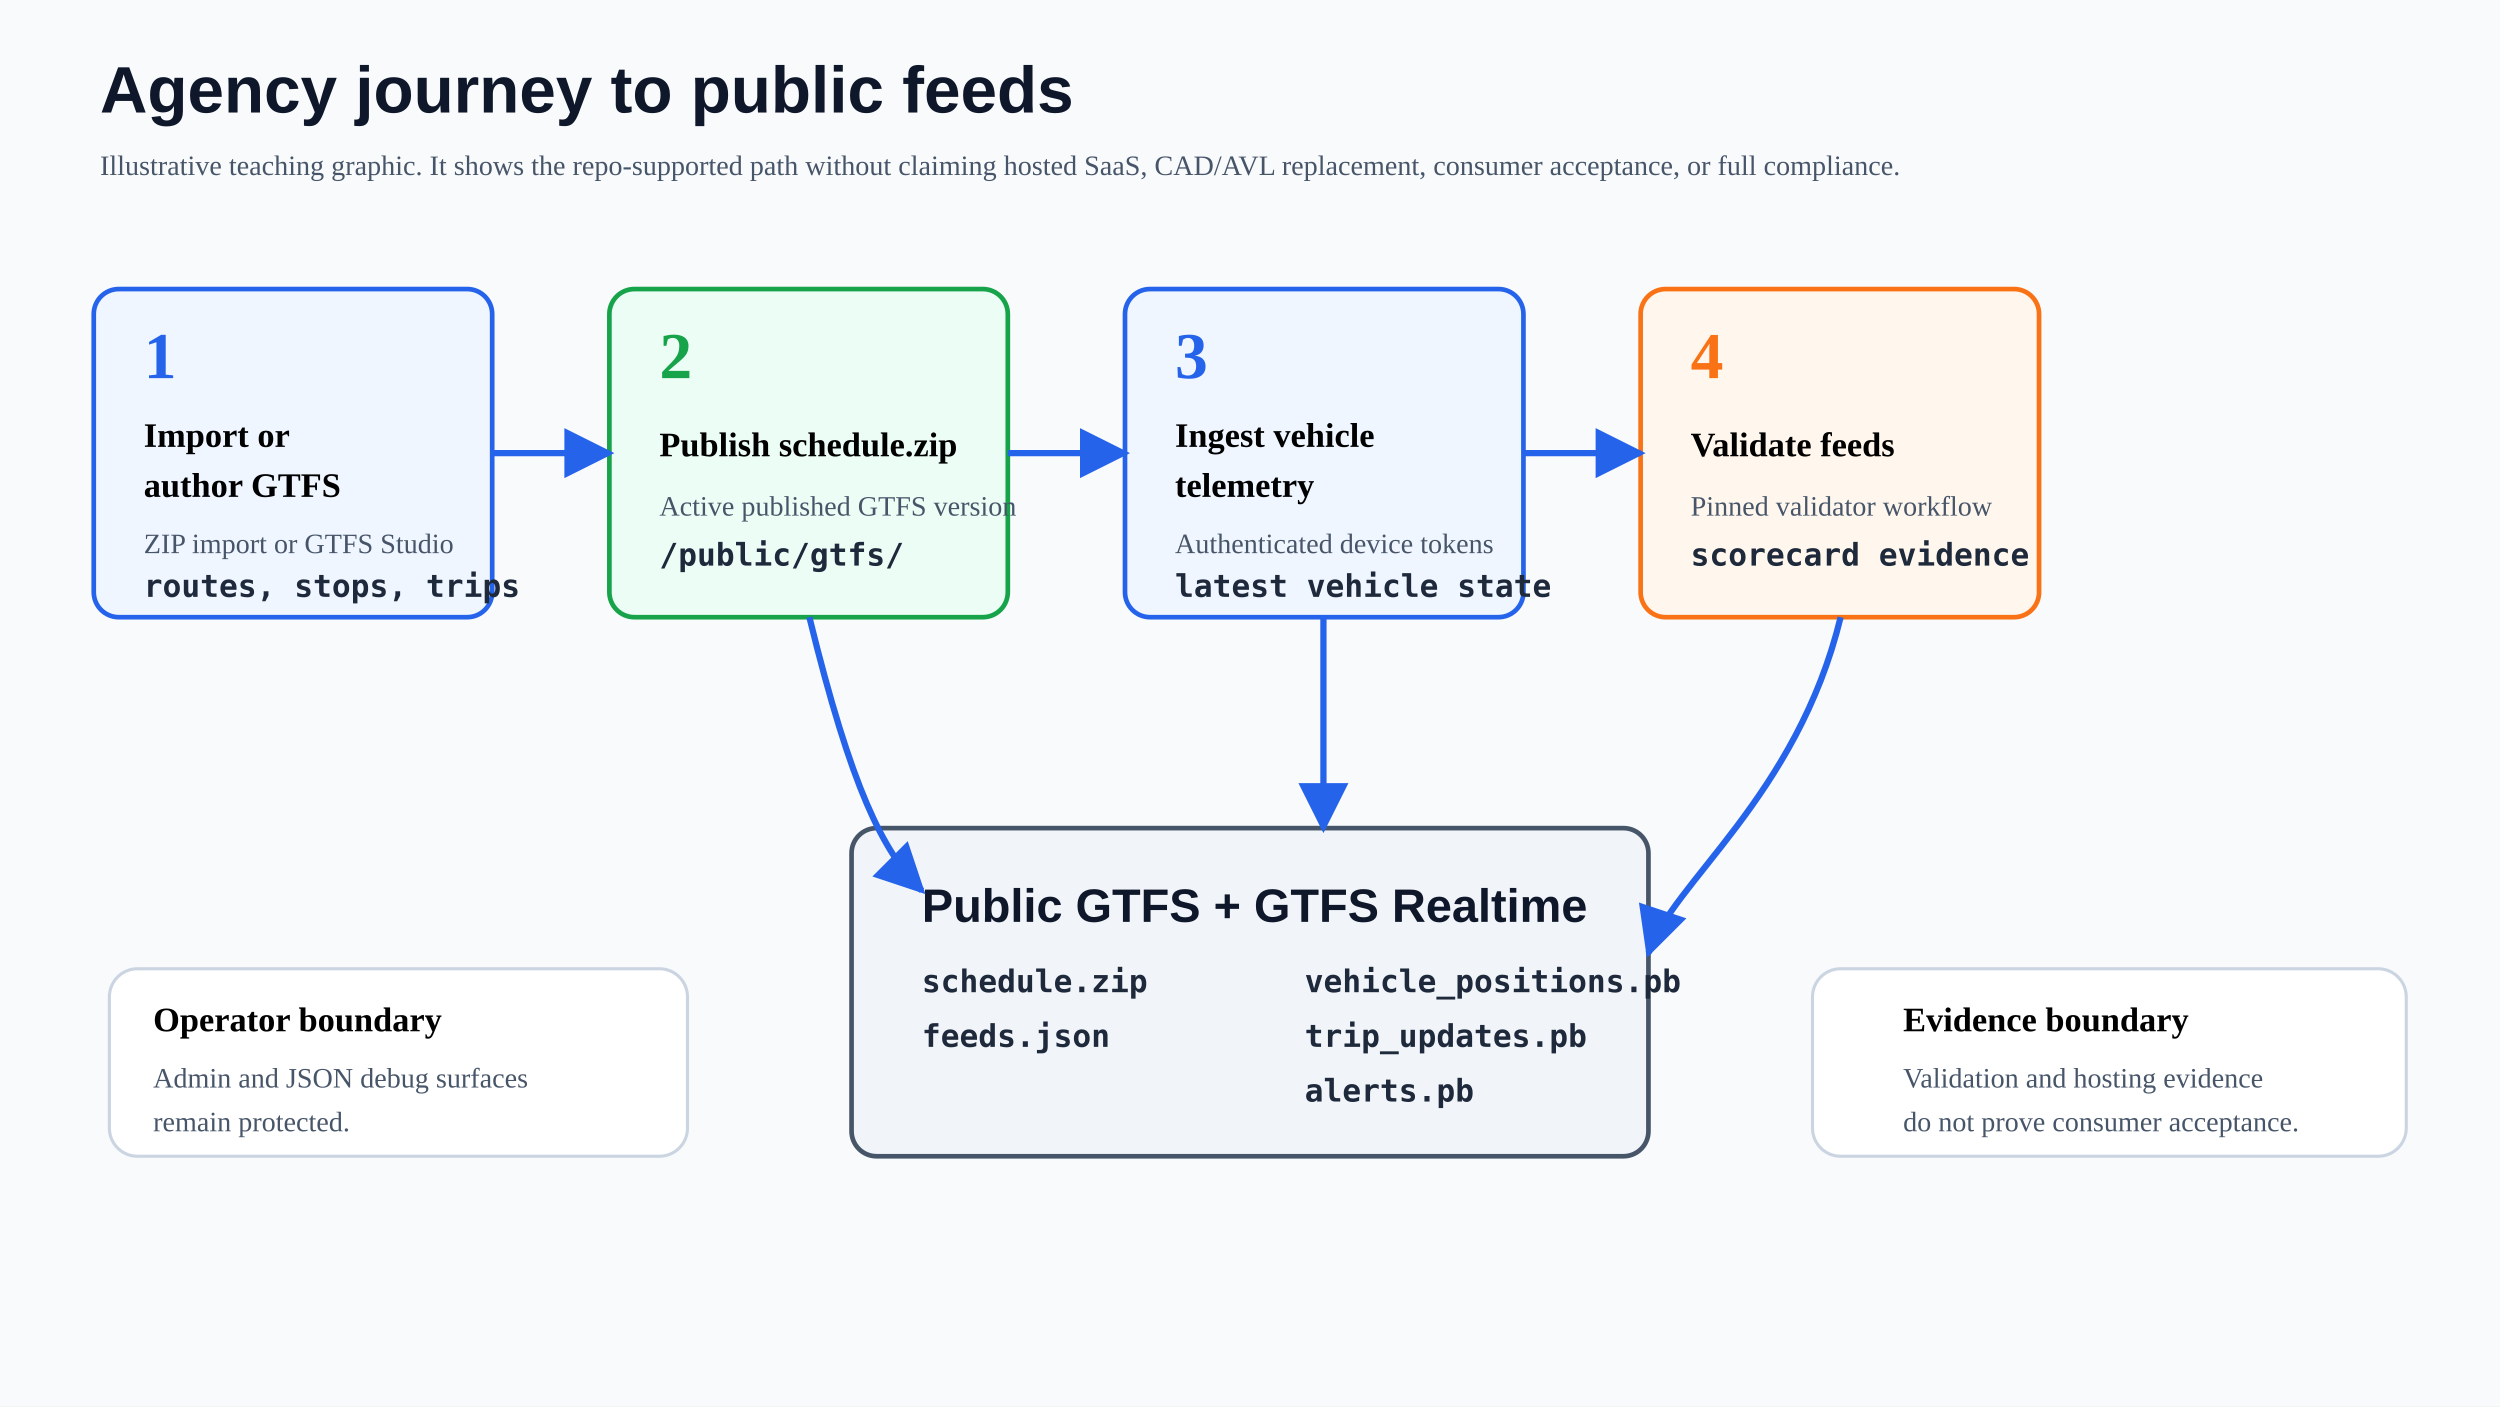
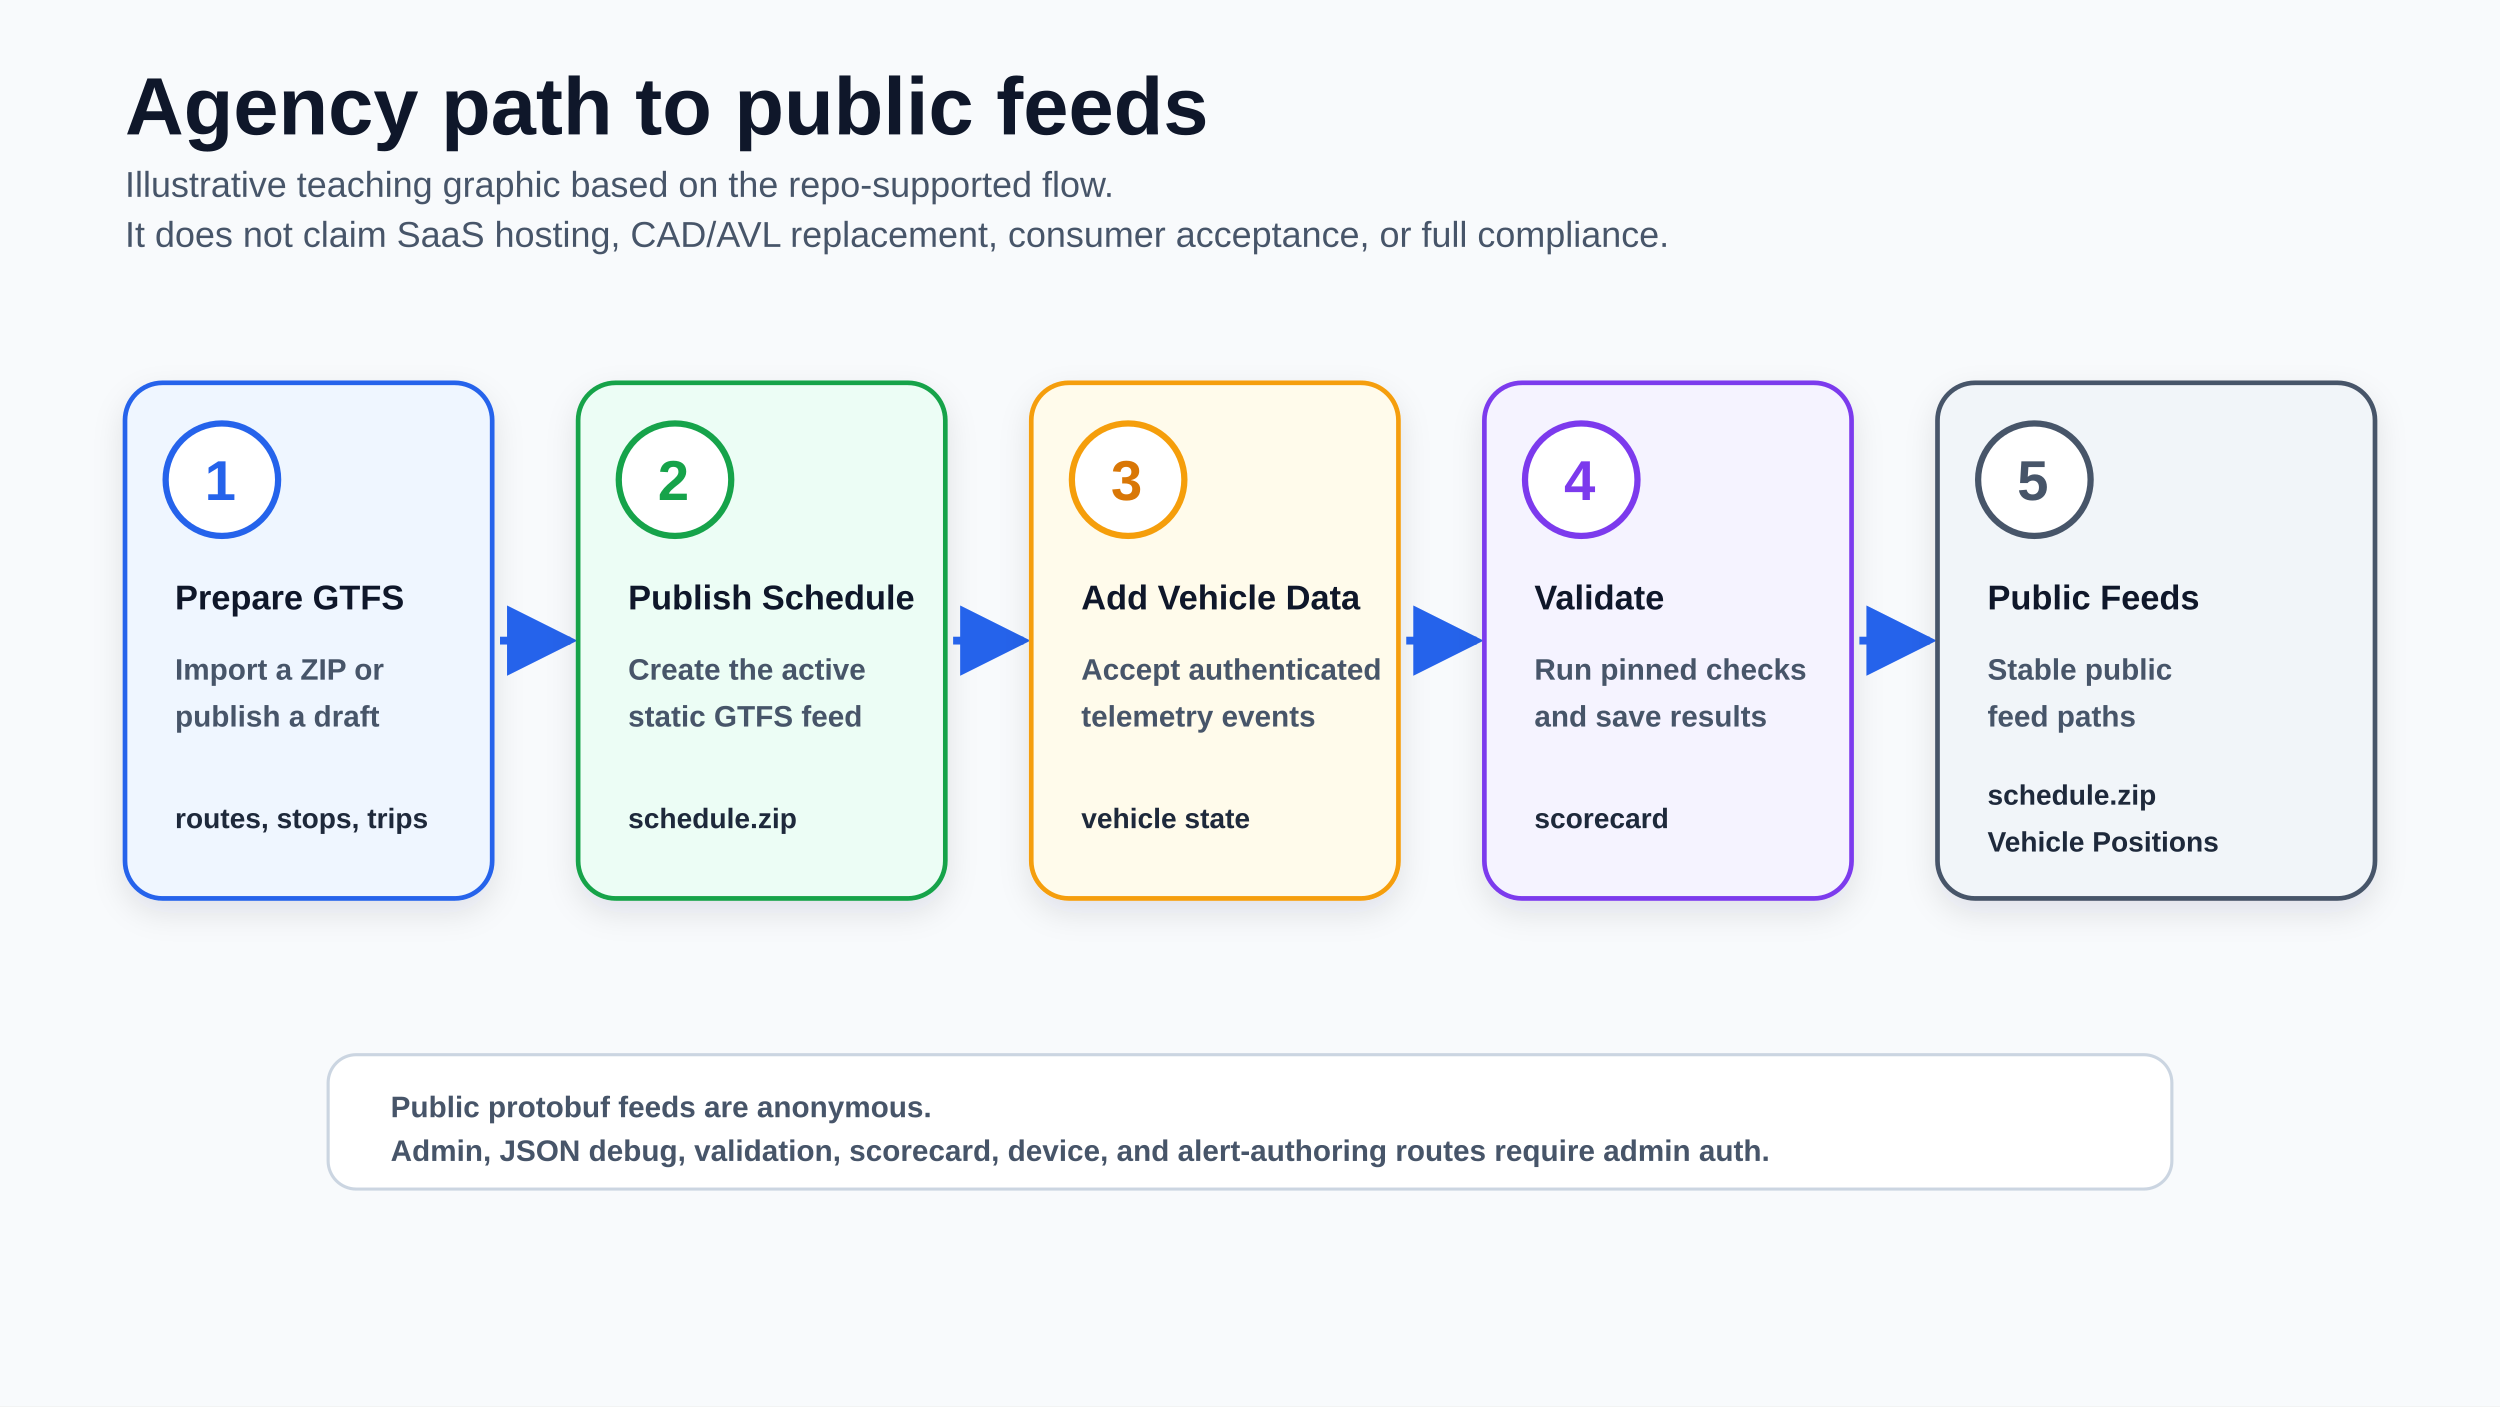
<svg xmlns="http://www.w3.org/2000/svg" width="1600" height="900" viewBox="0 0 1600 900" role="img" aria-labelledby="title desc">
  <defs>
-     <marker id="arrow" viewBox="0 0 10 10" refX="9" refY="5" markerWidth="8" markerHeight="8" orient="auto">
+     <filter id="shadow" x="-10%" y="-10%" width="120%" height="130%">
+       <feDropShadow dx="0" dy="8" stdDeviation="10" flood-color="#0f172a" flood-opacity="0.10" />
+     </filter>
+     <marker id="arrow" viewBox="0 0 10 10" refX="9" refY="5" markerWidth="9" markerHeight="9" orient="auto">
      <path d="M0 0L10 5L0 10Z" fill="#2563eb" />
    </marker>
    <style>
-       .bg{fill:#f8fafc}.panel{fill:#fff;stroke:#cbd5e1;stroke-width:2;rx:18}.step{fill:#eff6ff;stroke:#2563eb;stroke-width:3;rx:16}.ok{fill:#ecfdf5;stroke:#16a34a;stroke-width:3;rx:16}.warn{fill:#fff7ed;stroke:#f97316;stroke-width:3;rx:16}.public{fill:#f1f5f9;stroke:#475569;stroke-width:3;rx:16}.line{stroke:#2563eb;stroke-width:4;fill:none;marker-end:url(#arrow)}.text{font-family:-apple-system,BlinkMacSystemFont,"Segoe UI",Arial,sans-serif;fill:#0f172a;font-size:30px;font-weight:750}.small{font-size:22px;font-weight:600}.tiny{font-size:18px;font-weight:500;fill:#475569}.mono{font-family:"SFMono-Regular",Consolas,monospace;font-size:20px;font-weight:650;fill:#1e293b}.icon{font-size:42px;font-weight:800;fill:#2563eb}
+       .bg{fill:#f8fafc}.title{font-family:Arial,sans-serif;fill:#0f172a;font-size:52px;font-weight:800}.subtitle{font-family:Arial,sans-serif;fill:#475569;font-size:23px;font-weight:500}.card{stroke-width:3;rx:24;filter:url(#shadow)}.blue{fill:#eff6ff;stroke:#2563eb}.green{fill:#ecfdf5;stroke:#16a34a}.amber{fill:#fffbeb;stroke:#f59e0b}.purple{fill:#f5f3ff;stroke:#7c3aed}.slate{fill:#f1f5f9;stroke:#475569}.num{font-family:Arial,sans-serif;font-size:36px;font-weight:800}.label{font-family:Arial,sans-serif;fill:#0f172a;font-size:22px;font-weight:800}.small{font-family:Arial,sans-serif;fill:#475569;font-size:19px;font-weight:600}.mono{font-family:Arial,sans-serif;fill:#1e293b;font-size:18px;font-weight:700}.line{stroke:#2563eb;stroke-width:5;fill:none;marker-end:url(#arrow)}.badge{fill:#fff;stroke-width:4}.note{fill:#fff;stroke:#cbd5e1;stroke-width:2;rx:18}
    </style>
  </defs>
  <rect class="bg" width="1600" height="900" />
-   <text x="64" y="72" class="text" style="font-size:42px">Agency journey to public feeds</text>
-   <text x="64" y="112" class="tiny">Illustrative teaching graphic. It shows the repo-supported path without claiming hosted SaaS, CAD/AVL replacement, consumer acceptance, or full compliance.</text>
-   <rect x="60" y="185" width="255" height="210" class="step" />
-   <text x="92" y="242" class="icon">1</text>
-   <text x="92" y="286" class="small">Import or</text>
-   <text x="92" y="318" class="small">author GTFS</text>
-   <text x="92" y="354" class="tiny">ZIP import or GTFS Studio</text>
-   <text x="92" y="382" class="mono">routes, stops, trips</text>
-   <rect x="390" y="185" width="255" height="210" class="ok" />
-   <text x="422" y="242" class="icon" style="fill:#16a34a">2</text>
-   <text x="422" y="292" class="small">Publish schedule.zip</text>
-   <text x="422" y="330" class="tiny">Active published GTFS version</text>
-   <text x="422" y="362" class="mono">/public/gtfs/</text>
-   <rect x="720" y="185" width="255" height="210" class="step" />
-   <text x="752" y="242" class="icon">3</text>
-   <text x="752" y="286" class="small">Ingest vehicle</text>
-   <text x="752" y="318" class="small">telemetry</text>
-   <text x="752" y="354" class="tiny">Authenticated device tokens</text>
-   <text x="752" y="382" class="mono">latest vehicle state</text>
-   <rect x="1050" y="185" width="255" height="210" class="warn" />
-   <text x="1082" y="242" class="icon" style="fill:#f97316">4</text>
-   <text x="1082" y="292" class="small">Validate feeds</text>
-   <text x="1082" y="330" class="tiny">Pinned validator workflow</text>
-   <text x="1082" y="362" class="mono">scorecard evidence</text>
-   <rect x="545" y="530" width="510" height="210" class="public" />
-   <text x="590" y="590" class="text">Public GTFS + GTFS Realtime</text>
-   <text x="590" y="635" class="mono">schedule.zip</text>
-   <text x="590" y="670" class="mono">feeds.json</text>
-   <text x="835" y="635" class="mono">vehicle_positions.pb</text>
-   <text x="835" y="670" class="mono">trip_updates.pb</text>
-   <text x="835" y="705" class="mono">alerts.pb</text>
-   <path class="line" d="M315 290H390" />
-   <path class="line" d="M645 290H720" />
-   <path class="line" d="M975 290H1050" />
-   <path class="line" d="M1178 395C1150 510 1070 565 1055 610" />
-   <path class="line" d="M847 395V530" />
-   <path class="line" d="M518 395C545 505 565 545 590 570" />
-   <rect x="70" y="620" width="370" height="120" class="panel" />
-   <text x="98" y="660" class="small">Operator boundary</text>
-   <text x="98" y="696" class="tiny">Admin and JSON debug surfaces</text>
-   <text x="98" y="724" class="tiny">remain protected.</text>
-   <rect x="1160" y="620" width="380" height="120" class="panel" />
-   <text x="1218" y="660" class="small">Evidence boundary</text>
-   <text x="1218" y="696" class="tiny">Validation and hosting evidence</text>
-   <text x="1218" y="724" class="tiny">do not prove consumer acceptance.</text>
+   <text x="80" y="86" class="title">Agency path to public feeds</text>
+   <text x="80" y="126" class="subtitle">Illustrative teaching graphic based on the repo-supported flow.</text>
+   <text x="80" y="158" class="subtitle">It does not claim SaaS hosting, CAD/AVL replacement, consumer acceptance, or full compliance.</text>
+   <g transform="translate(80 245)">
+     <rect class="card blue" width="235" height="330" />
+     <circle class="badge" cx="62" cy="62" r="36" stroke="#2563eb" />
+     <text x="51" y="75" class="num" fill="#2563eb">1</text>
+     <text x="32" y="145" class="label">Prepare GTFS</text>
+     <text x="32" y="190" class="small">Import a ZIP or</text>
+     <text x="32" y="220" class="small">publish a draft</text>
+     <text x="32" y="285" class="mono">routes, stops, trips</text>
+   </g>
+   <path class="line" d="M320 410H365" />
+   <g transform="translate(370 245)">
+     <rect class="card green" width="235" height="330" />
+     <circle class="badge" cx="62" cy="62" r="36" stroke="#16a34a" />
+     <text x="51" y="75" class="num" fill="#16a34a">2</text>
+     <text x="32" y="145" class="label">Publish Schedule</text>
+     <text x="32" y="190" class="small">Create the active</text>
+     <text x="32" y="220" class="small">static GTFS feed</text>
+     <text x="32" y="285" class="mono">schedule.zip</text>
+   </g>
+   <path class="line" d="M610 410H655" />
+   <g transform="translate(660 245)">
+     <rect class="card amber" width="235" height="330" />
+     <circle class="badge" cx="62" cy="62" r="36" stroke="#f59e0b" />
+     <text x="51" y="75" class="num" fill="#d97706">3</text>
+     <text x="32" y="145" class="label">Add Vehicle Data</text>
+     <text x="32" y="190" class="small">Accept authenticated</text>
+     <text x="32" y="220" class="small">telemetry events</text>
+     <text x="32" y="285" class="mono">vehicle state</text>
+   </g>
+   <path class="line" d="M900 410H945" />
+   <g transform="translate(950 245)">
+     <rect class="card purple" width="235" height="330" />
+     <circle class="badge" cx="62" cy="62" r="36" stroke="#7c3aed" />
+     <text x="51" y="75" class="num" fill="#7c3aed">4</text>
+     <text x="32" y="145" class="label">Validate</text>
+     <text x="32" y="190" class="small">Run pinned checks</text>
+     <text x="32" y="220" class="small">and save results</text>
+     <text x="32" y="285" class="mono">scorecard</text>
+   </g>
+   <path class="line" d="M1190 410H1235" />
+   <g transform="translate(1240 245)">
+     <rect class="card slate" width="280" height="330" />
+     <circle class="badge" cx="62" cy="62" r="36" stroke="#475569" />
+     <text x="51" y="75" class="num" fill="#475569">5</text>
+     <text x="32" y="145" class="label">Public Feeds</text>
+     <text x="32" y="190" class="small">Stable public</text>
+     <text x="32" y="220" class="small">feed paths</text>
+     <text x="32" y="270" class="mono">schedule.zip</text>
+     <text x="32" y="300" class="mono">Vehicle Positions</text>
+   </g>
+   <rect class="note" x="210" y="675" width="1180" height="86" />
+   <text x="250" y="715" class="small">Public protobuf feeds are anonymous.</text>
+   <text x="250" y="743" class="small">Admin, JSON debug, validation, scorecard, device, and alert-authoring routes require admin auth.</text>
</svg>
